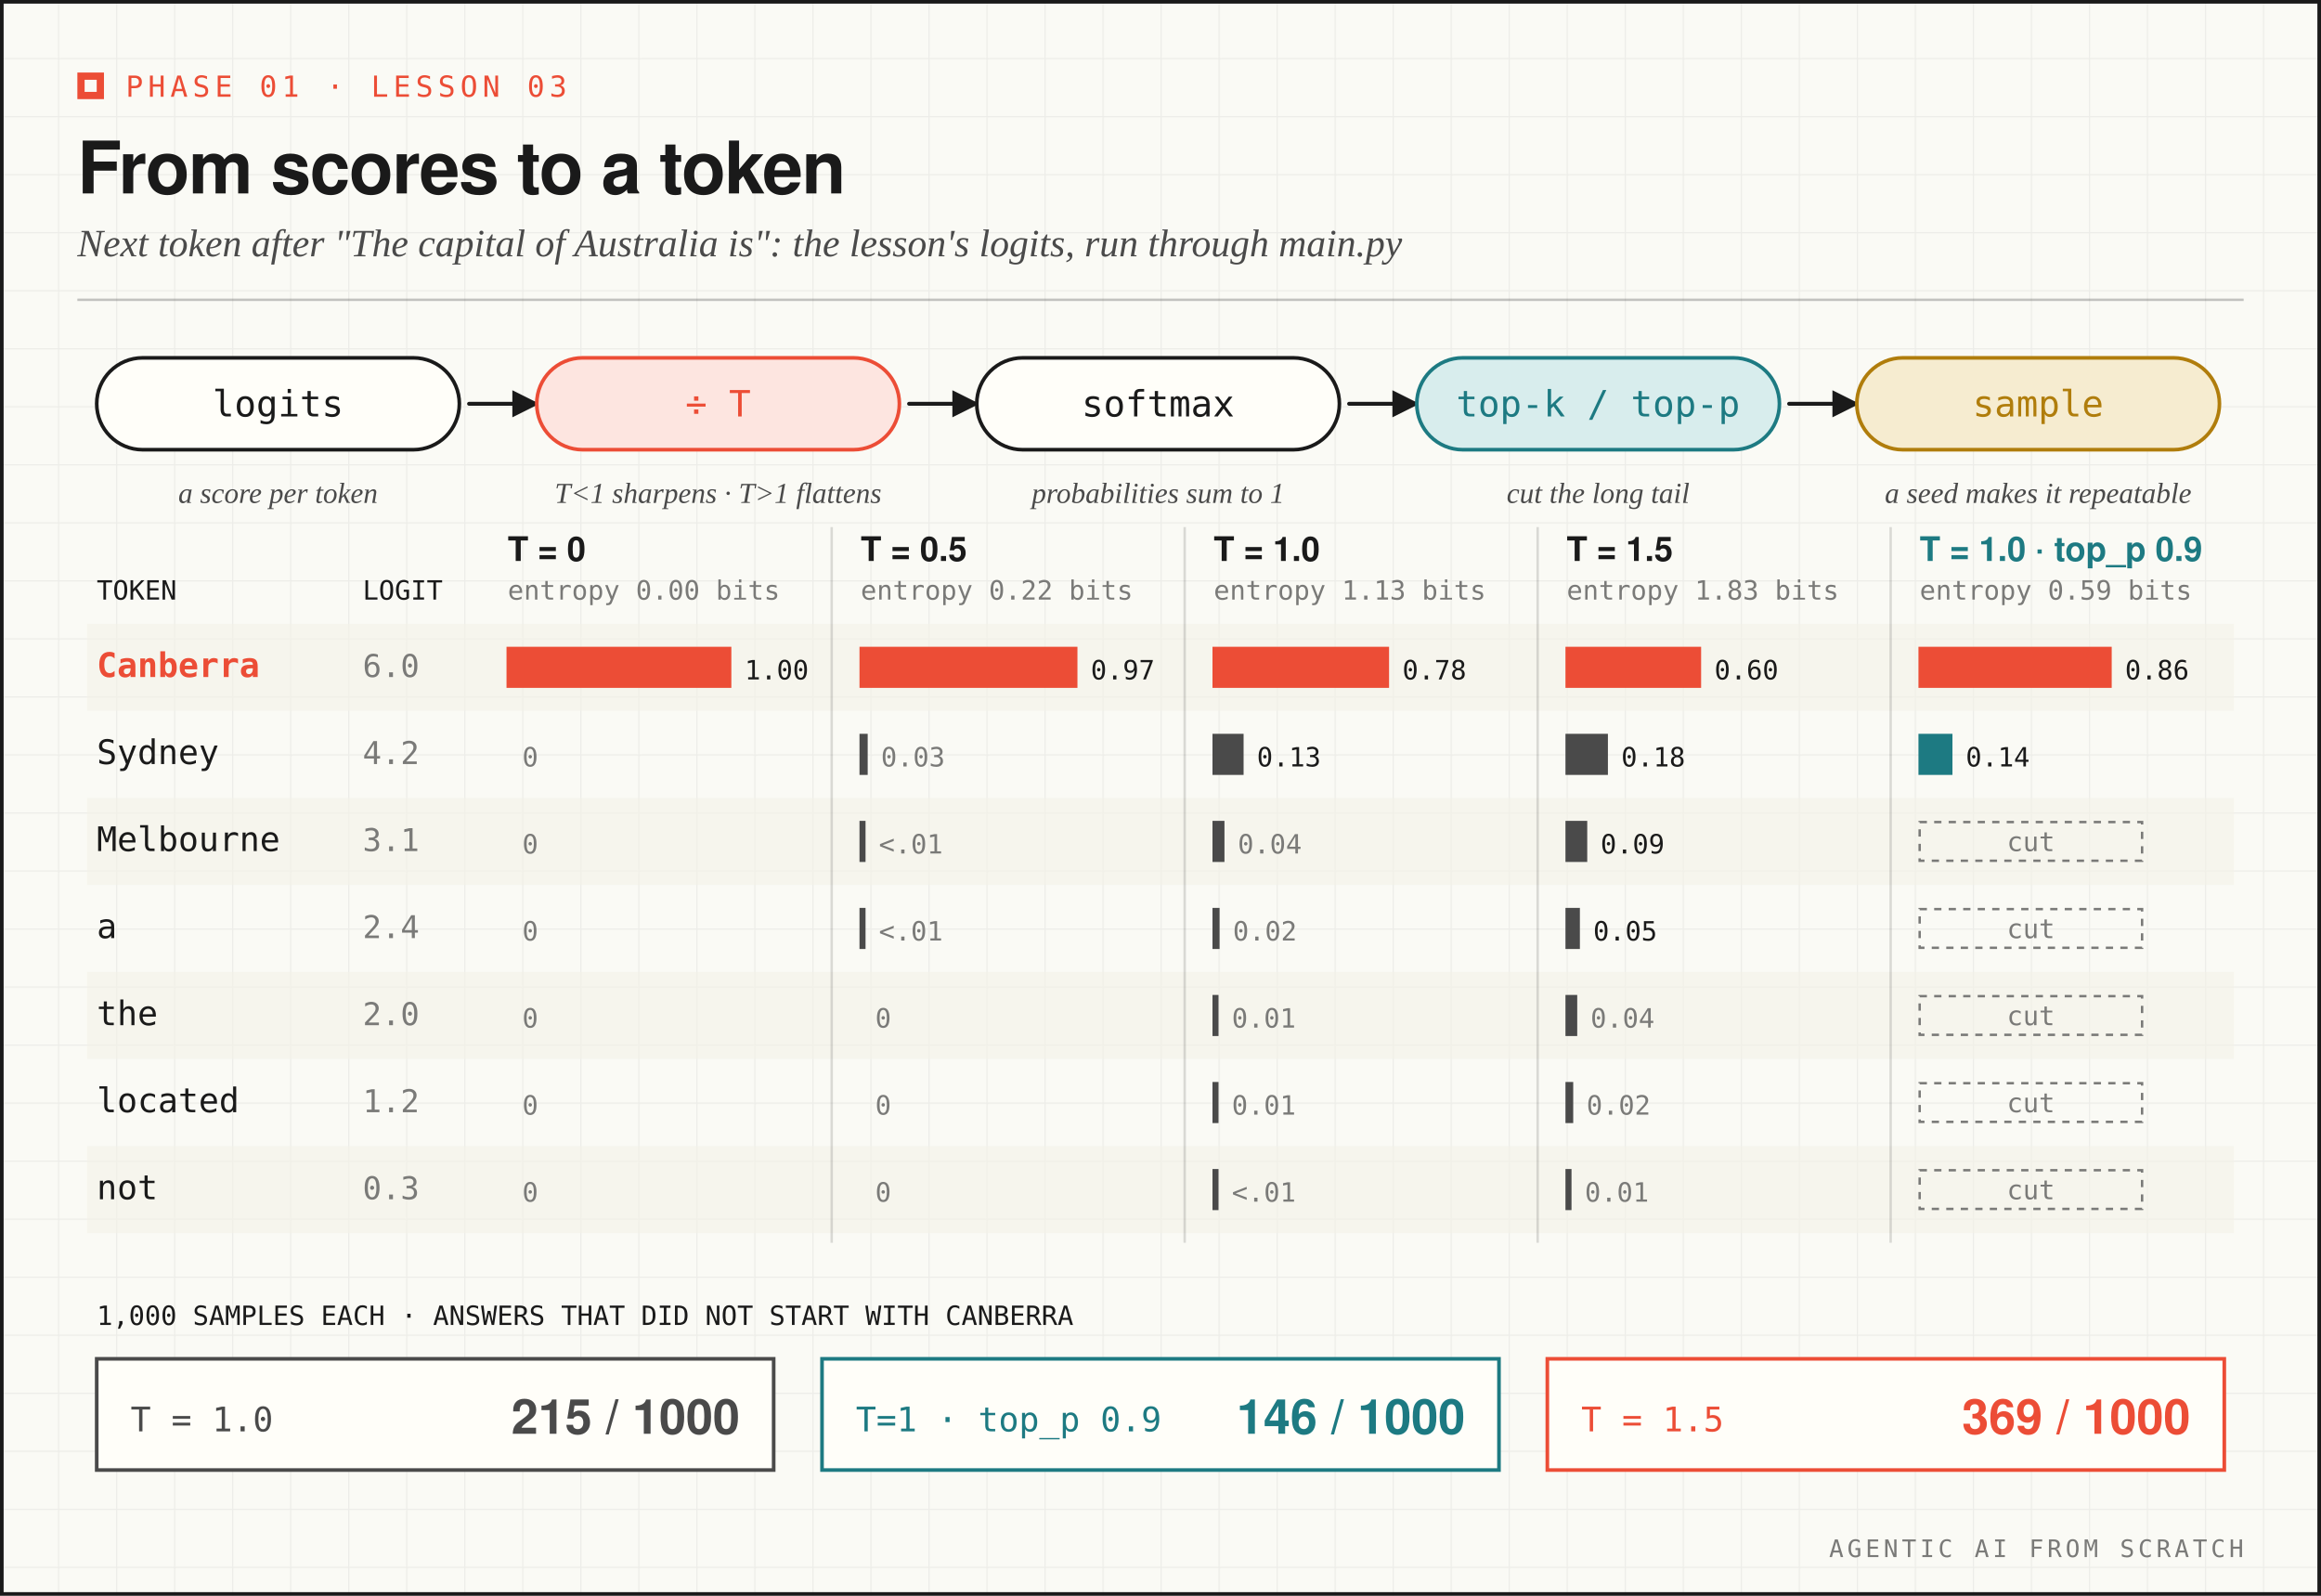
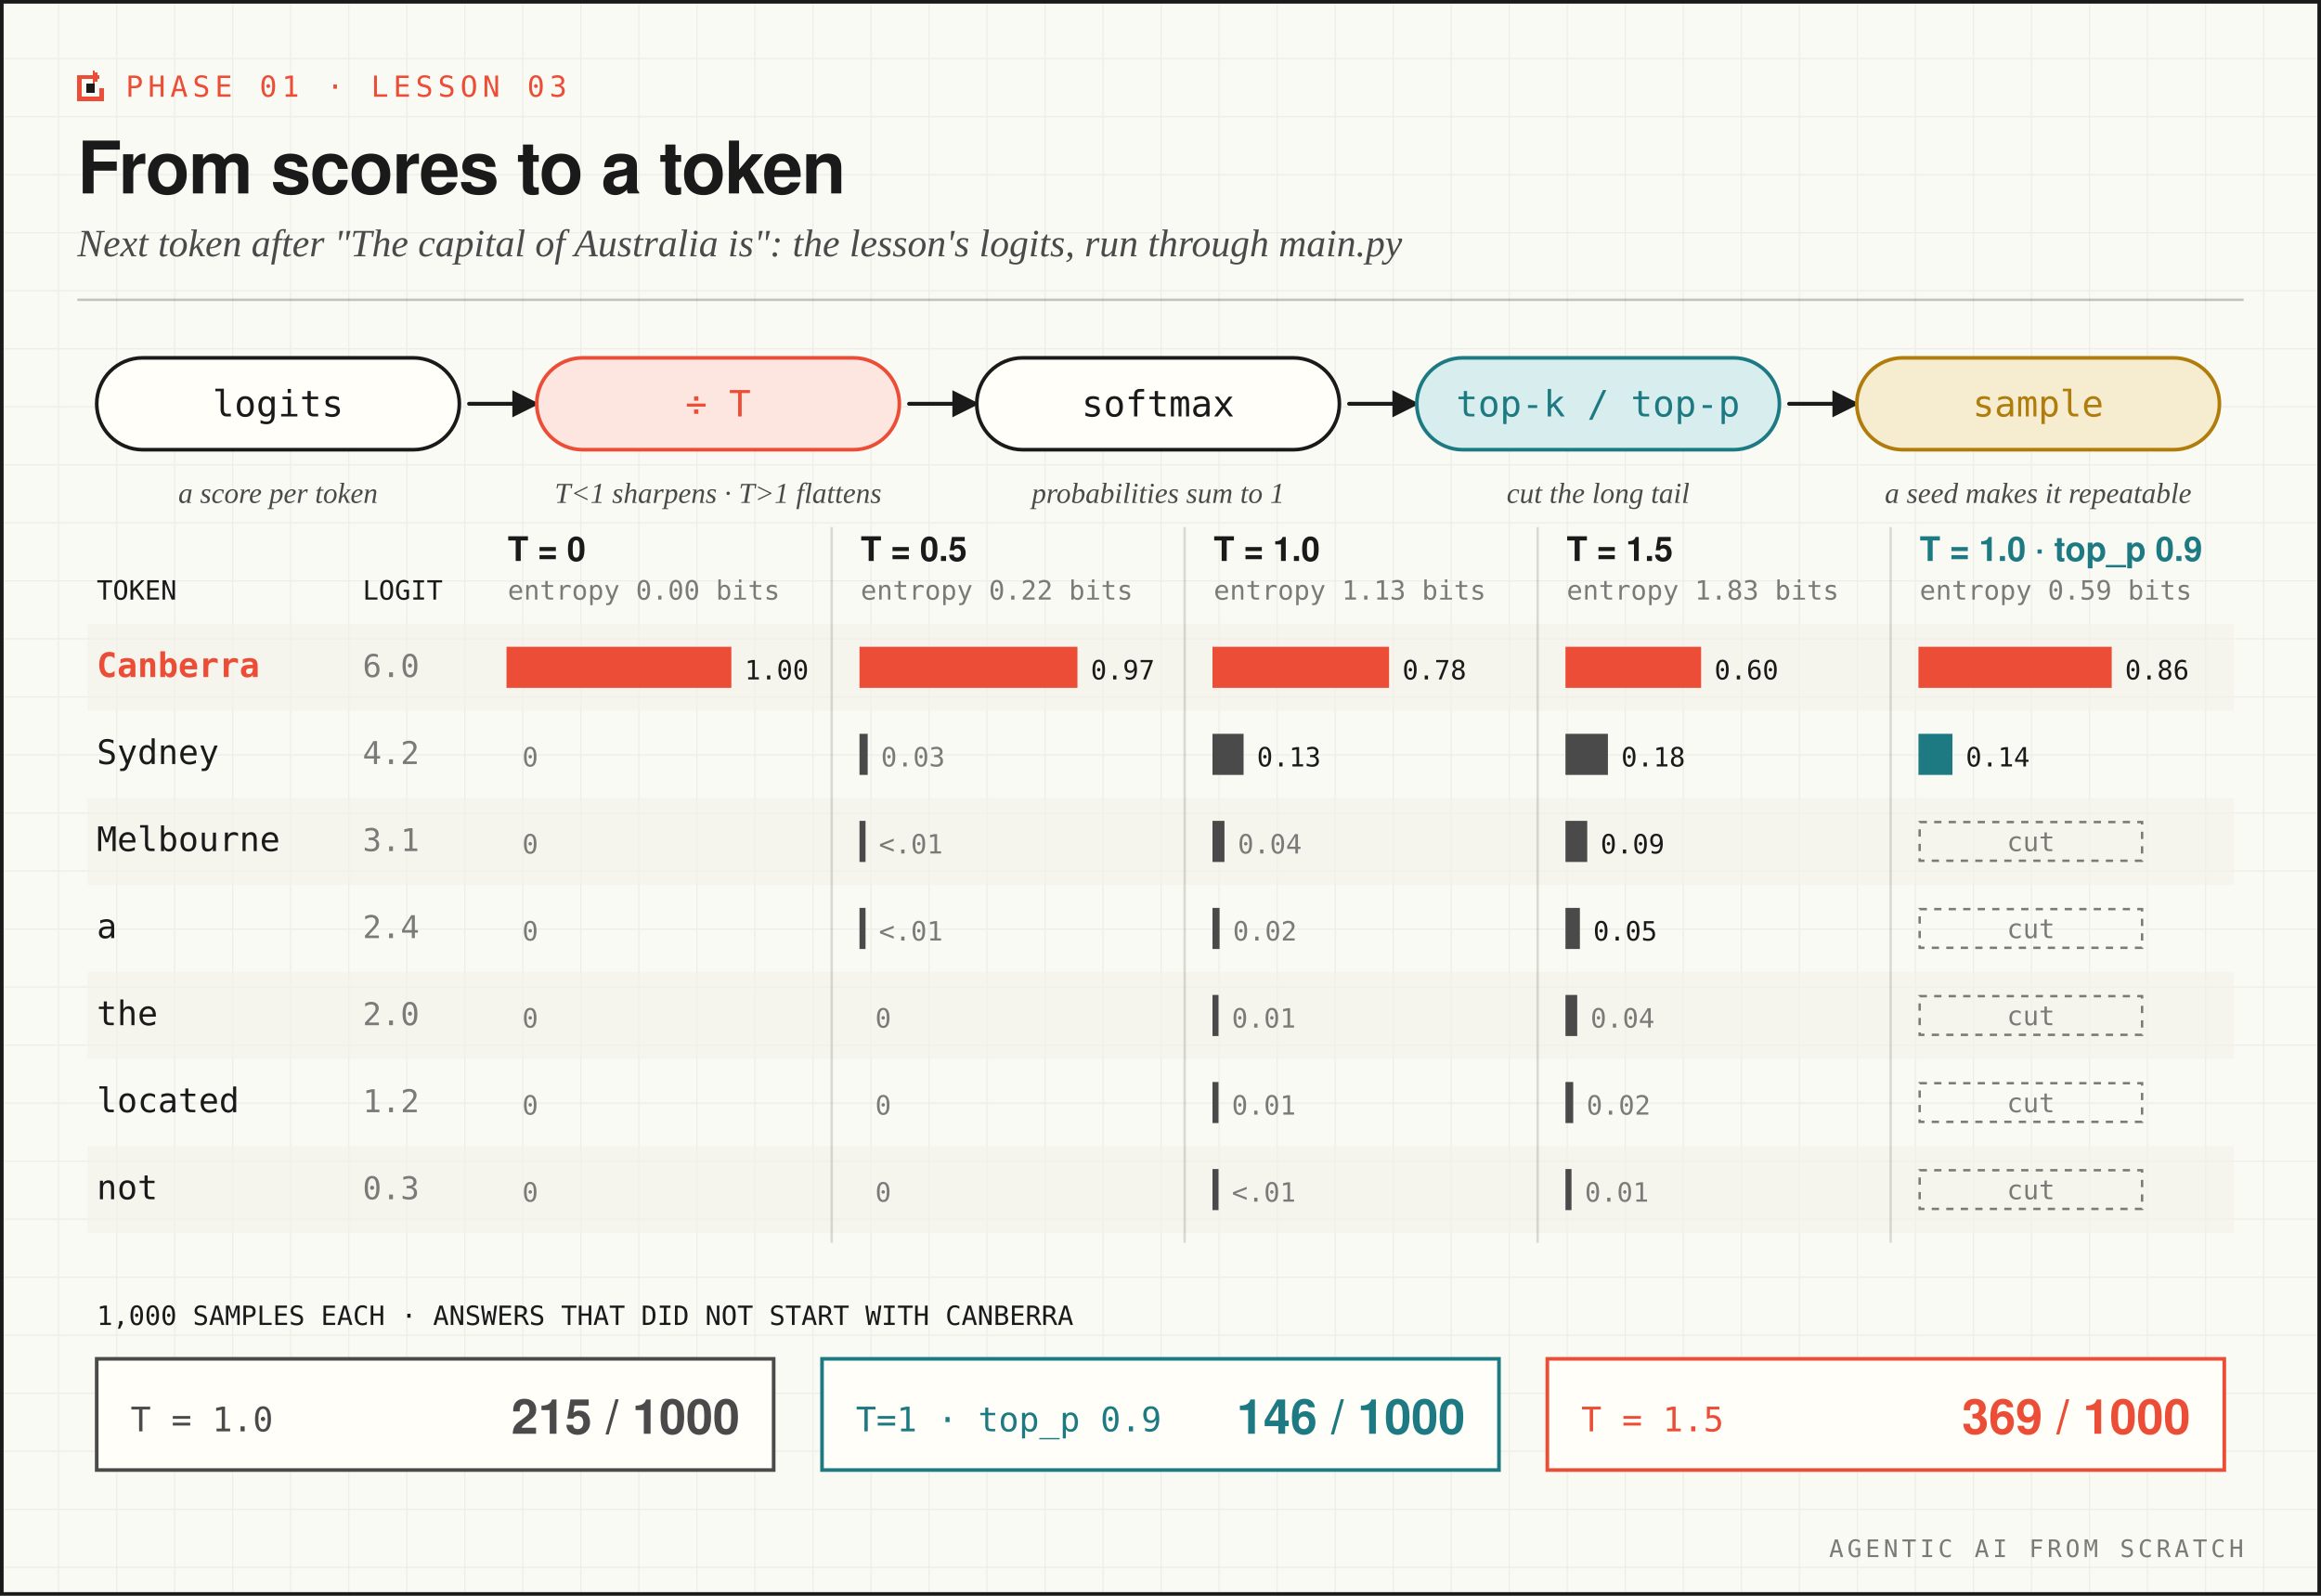
<svg xmlns="http://www.w3.org/2000/svg" width="960" height="660" viewBox="0 0 960 660" role="img" aria-label="From scores to a token">
  <defs>
    <pattern id="grid" width="24" height="24" patternUnits="userSpaceOnUse">
      <path d="M24 0H0V24" fill="none" stroke="rgba(26,26,26,0.055)" stroke-width="1" />
    </pattern>
    <marker id="ar-ink" viewBox="0 0 10 10" refX="9" refY="5" markerWidth="7" markerHeight="7" orient="auto-start-reverse">
      <path d="M0 0L10 5L0 10z" fill="#1a1a1a" />
    </marker>
    <marker id="ar-ink-s" viewBox="0 0 10 10" refX="9" refY="5" markerWidth="7" markerHeight="7" orient="auto-start-reverse">
      <path d="M0 0L10 5L0 10z" fill="#1a1a1a" />
    </marker>
    <marker id="ar-red" viewBox="0 0 10 10" refX="9" refY="5" markerWidth="7" markerHeight="7" orient="auto-start-reverse">
      <path d="M0 0L10 5L0 10z" fill="#EC4D36" />
    </marker>
    <marker id="ar-red-s" viewBox="0 0 10 10" refX="9" refY="5" markerWidth="7" markerHeight="7" orient="auto-start-reverse">
      <path d="M0 0L10 5L0 10z" fill="#EC4D36" />
    </marker>
    <marker id="ar-teal" viewBox="0 0 10 10" refX="9" refY="5" markerWidth="7" markerHeight="7" orient="auto-start-reverse">
      <path d="M0 0L10 5L0 10z" fill="#1d7a82" />
    </marker>
    <marker id="ar-teal-s" viewBox="0 0 10 10" refX="9" refY="5" markerWidth="7" markerHeight="7" orient="auto-start-reverse">
      <path d="M0 0L10 5L0 10z" fill="#1d7a82" />
    </marker>
    <marker id="ar-amber" viewBox="0 0 10 10" refX="9" refY="5" markerWidth="7" markerHeight="7" orient="auto-start-reverse">
      <path d="M0 0L10 5L0 10z" fill="#b07d0c" />
    </marker>
    <marker id="ar-amber-s" viewBox="0 0 10 10" refX="9" refY="5" markerWidth="7" markerHeight="7" orient="auto-start-reverse">
      <path d="M0 0L10 5L0 10z" fill="#b07d0c" />
    </marker>
    <marker id="ar-violet" viewBox="0 0 10 10" refX="9" refY="5" markerWidth="7" markerHeight="7" orient="auto-start-reverse">
      <path d="M0 0L10 5L0 10z" fill="#7a4cb3" />
    </marker>
    <marker id="ar-violet-s" viewBox="0 0 10 10" refX="9" refY="5" markerWidth="7" markerHeight="7" orient="auto-start-reverse">
      <path d="M0 0L10 5L0 10z" fill="#7a4cb3" />
    </marker>
    <marker id="ar-mute" viewBox="0 0 10 10" refX="9" refY="5" markerWidth="7" markerHeight="7" orient="auto-start-reverse">
      <path d="M0 0L10 5L0 10z" fill="#7a7a78" />
    </marker>
    <marker id="ar-mute-s" viewBox="0 0 10 10" refX="9" refY="5" markerWidth="7" markerHeight="7" orient="auto-start-reverse">
      <path d="M0 0L10 5L0 10z" fill="#7a7a78" />
    </marker>
    <marker id="ar-green" viewBox="0 0 10 10" refX="9" refY="5" markerWidth="7" markerHeight="7" orient="auto-start-reverse">
      <path d="M0 0L10 5L0 10z" fill="#2f7d3a" />
    </marker>
    <marker id="ar-green-s" viewBox="0 0 10 10" refX="9" refY="5" markerWidth="7" markerHeight="7" orient="auto-start-reverse">
      <path d="M0 0L10 5L0 10z" fill="#2f7d3a" />
    </marker>
  </defs>
  <rect width="960" height="660" fill="#fafaf5" />
  <rect width="960" height="660" fill="url(#grid)" />
  <rect x="0.75" y="0.75" width="958.5" height="658.5" fill="none" stroke="#1a1a1a" stroke-width="1.5" />
-   <rect x="32" y="30" width="11" height="11" fill="#EC4D36" />
-   <rect x="35" y="33" width="5" height="5" fill="#fafaf5" />
+   <g transform="translate(30.1667 28.1667) scale(0.916667)" shape-rendering="crispEdges">
+     <path d="M2 3h7v2H4v8h8V9h2v6H2zM9 1h1v6H9zM10 2h1v4h-1zM11 3h1v2h-1z" fill="#EC4D36" />
+     <path d="M6 7h4v4H6z" fill="#1a1a1a" />
+   </g>
  <text x="52" y="40" font-family="'JetBrains Mono',ui-monospace,Menlo,Consolas,monospace" font-size="12" letter-spacing="2" fill="#EC4D36">PHASE 01 · LESSON 03</text>
  <text x="32" y="80" font-family="'Space Grotesk','Helvetica Neue',Helvetica,Arial,sans-serif" font-size="30" font-weight="700" letter-spacing="-0.5" fill="#1a1a1a">From scores to a token</text>
  <text x="32" y="106" font-family="'Source Serif 4',Georgia,'Times New Roman',serif" font-size="16" font-style="italic" fill="#4a4a4a">Next token after "The capital of Australia is": the lesson's logits, run through main.py</text>
  <line x1="32" y1="124" x2="928" y2="124" stroke="#1a1a1a" stroke-width="1" opacity="0.25" />
  <rect x="40" y="148" width="150" height="38" fill="#fffef9" stroke="#1a1a1a" stroke-width="1.5" rx="19.0" />
  <text x="115.0" y="172.25" font-family="'JetBrains Mono',ui-monospace,Menlo,Consolas,monospace" font-size="15" fill="#1a1a1a" text-anchor="middle">logits</text>
  <text x="115" y="208" font-family="'Source Serif 4',Georgia,'Times New Roman',serif" font-size="12" fill="#4a4a4a" text-anchor="middle" font-style="italic">a score per token</text>
  <path d="M194 167 L222 167" fill="none" stroke="#1a1a1a" stroke-width="1.6" stroke-linejoin="round" stroke-linecap="round" marker-end="url(#ar-ink)" />
  <rect x="222" y="148" width="150" height="38" fill="#fde5e0" stroke="#EC4D36" stroke-width="1.5" rx="19.0" />
  <text x="297.0" y="172.25" font-family="'JetBrains Mono',ui-monospace,Menlo,Consolas,monospace" font-size="15" fill="#EC4D36" text-anchor="middle">÷ T</text>
  <text x="297" y="208" font-family="'Source Serif 4',Georgia,'Times New Roman',serif" font-size="12" fill="#4a4a4a" text-anchor="middle" font-style="italic">T&lt;1 sharpens · T&gt;1 flattens</text>
  <path d="M376 167 L404 167" fill="none" stroke="#1a1a1a" stroke-width="1.6" stroke-linejoin="round" stroke-linecap="round" marker-end="url(#ar-ink)" />
  <rect x="404" y="148" width="150" height="38" fill="#fffef9" stroke="#1a1a1a" stroke-width="1.5" rx="19.0" />
  <text x="479.0" y="172.25" font-family="'JetBrains Mono',ui-monospace,Menlo,Consolas,monospace" font-size="15" fill="#1a1a1a" text-anchor="middle">softmax</text>
  <text x="479" y="208" font-family="'Source Serif 4',Georgia,'Times New Roman',serif" font-size="12" fill="#4a4a4a" text-anchor="middle" font-style="italic">probabilities sum to 1</text>
  <path d="M558 167 L586 167" fill="none" stroke="#1a1a1a" stroke-width="1.6" stroke-linejoin="round" stroke-linecap="round" marker-end="url(#ar-ink)" />
  <rect x="586" y="148" width="150" height="38" fill="#d8eded" stroke="#1d7a82" stroke-width="1.5" rx="19.0" />
  <text x="661.0" y="172.25" font-family="'JetBrains Mono',ui-monospace,Menlo,Consolas,monospace" font-size="15" fill="#1d7a82" text-anchor="middle">top-k / top-p</text>
  <text x="661" y="208" font-family="'Source Serif 4',Georgia,'Times New Roman',serif" font-size="12" fill="#4a4a4a" text-anchor="middle" font-style="italic">cut the long tail</text>
  <path d="M740 167 L768 167" fill="none" stroke="#1a1a1a" stroke-width="1.6" stroke-linejoin="round" stroke-linecap="round" marker-end="url(#ar-ink)" />
  <rect x="768" y="148" width="150" height="38" fill="#f6ecd0" stroke="#b07d0c" stroke-width="1.5" rx="19.0" />
  <text x="843.0" y="172.25" font-family="'JetBrains Mono',ui-monospace,Menlo,Consolas,monospace" font-size="15" fill="#b07d0c" text-anchor="middle">sample</text>
  <text x="843" y="208" font-family="'Source Serif 4',Georgia,'Times New Roman',serif" font-size="12" fill="#4a4a4a" text-anchor="middle" font-style="italic">a seed makes it repeatable</text>
  <text x="40" y="248" font-family="'JetBrains Mono',ui-monospace,Menlo,Consolas,monospace" font-size="11" fill="#1a1a1a">TOKEN</text>
  <text x="150" y="248" font-family="'JetBrains Mono',ui-monospace,Menlo,Consolas,monospace" font-size="11" fill="#1a1a1a">LOGIT</text>
  <rect x="36" y="258" width="888" height="36" fill="#f3f1e8" stroke="none" stroke-width="0" opacity="0.6" />
  <text x="40" y="280" font-family="'JetBrains Mono',ui-monospace,Menlo,Consolas,monospace" font-size="14" fill="#EC4D36" font-weight="700">Canberra</text>
  <text x="150" y="280" font-family="'JetBrains Mono',ui-monospace,Menlo,Consolas,monospace" font-size="13" fill="#7a7a78">6.0</text>
  <text x="40" y="316" font-family="'JetBrains Mono',ui-monospace,Menlo,Consolas,monospace" font-size="14" fill="#1a1a1a">Sydney</text>
  <text x="150" y="316" font-family="'JetBrains Mono',ui-monospace,Menlo,Consolas,monospace" font-size="13" fill="#7a7a78">4.2</text>
  <rect x="36" y="330" width="888" height="36" fill="#f3f1e8" stroke="none" stroke-width="0" opacity="0.6" />
  <text x="40" y="352" font-family="'JetBrains Mono',ui-monospace,Menlo,Consolas,monospace" font-size="14" fill="#1a1a1a">Melbourne</text>
  <text x="150" y="352" font-family="'JetBrains Mono',ui-monospace,Menlo,Consolas,monospace" font-size="13" fill="#7a7a78">3.1</text>
  <text x="40" y="388" font-family="'JetBrains Mono',ui-monospace,Menlo,Consolas,monospace" font-size="14" fill="#1a1a1a">a</text>
  <text x="150" y="388" font-family="'JetBrains Mono',ui-monospace,Menlo,Consolas,monospace" font-size="13" fill="#7a7a78">2.4</text>
  <rect x="36" y="402" width="888" height="36" fill="#f3f1e8" stroke="none" stroke-width="0" opacity="0.6" />
  <text x="40" y="424" font-family="'JetBrains Mono',ui-monospace,Menlo,Consolas,monospace" font-size="14" fill="#1a1a1a">the</text>
  <text x="150" y="424" font-family="'JetBrains Mono',ui-monospace,Menlo,Consolas,monospace" font-size="13" fill="#7a7a78">2.0</text>
  <text x="40" y="460" font-family="'JetBrains Mono',ui-monospace,Menlo,Consolas,monospace" font-size="14" fill="#1a1a1a">located</text>
  <text x="150" y="460" font-family="'JetBrains Mono',ui-monospace,Menlo,Consolas,monospace" font-size="13" fill="#7a7a78">1.2</text>
  <rect x="36" y="474" width="888" height="36" fill="#f3f1e8" stroke="none" stroke-width="0" opacity="0.6" />
  <text x="40" y="496" font-family="'JetBrains Mono',ui-monospace,Menlo,Consolas,monospace" font-size="14" fill="#1a1a1a">not</text>
  <text x="150" y="496" font-family="'JetBrains Mono',ui-monospace,Menlo,Consolas,monospace" font-size="13" fill="#7a7a78">0.3</text>
  <text x="210" y="232" font-family="'Space Grotesk','Helvetica Neue',Helvetica,Arial,sans-serif" font-size="14" fill="#1a1a1a" font-weight="700">T = 0</text>
  <text x="210" y="248" font-family="'JetBrains Mono',ui-monospace,Menlo,Consolas,monospace" font-size="11" fill="#7a7a78">entropy 0.00 bits</text>
  <rect x="210" y="268" width="92.0" height="16" fill="#EC4D36" stroke="#EC4D36" stroke-width="1" />
  <text x="308.0" y="281" font-family="'JetBrains Mono',ui-monospace,Menlo,Consolas,monospace" font-size="11" fill="#1a1a1a">1.00</text>
  <text x="216" y="317" font-family="'JetBrains Mono',ui-monospace,Menlo,Consolas,monospace" font-size="11" fill="#7a7a78">0</text>
  <text x="216" y="353" font-family="'JetBrains Mono',ui-monospace,Menlo,Consolas,monospace" font-size="11" fill="#7a7a78">0</text>
  <text x="216" y="389" font-family="'JetBrains Mono',ui-monospace,Menlo,Consolas,monospace" font-size="11" fill="#7a7a78">0</text>
  <text x="216" y="425" font-family="'JetBrains Mono',ui-monospace,Menlo,Consolas,monospace" font-size="11" fill="#7a7a78">0</text>
  <text x="216" y="461" font-family="'JetBrains Mono',ui-monospace,Menlo,Consolas,monospace" font-size="11" fill="#7a7a78">0</text>
  <text x="216" y="497" font-family="'JetBrains Mono',ui-monospace,Menlo,Consolas,monospace" font-size="11" fill="#7a7a78">0</text>
  <text x="356" y="232" font-family="'Space Grotesk','Helvetica Neue',Helvetica,Arial,sans-serif" font-size="14" fill="#1a1a1a" font-weight="700">T = 0.5</text>
  <text x="356" y="248" font-family="'JetBrains Mono',ui-monospace,Menlo,Consolas,monospace" font-size="11" fill="#7a7a78">entropy 0.22 bits</text>
  <rect x="356" y="268" width="89.148" height="16" fill="#EC4D36" stroke="#EC4D36" stroke-width="1" />
  <text x="451.148" y="281" font-family="'JetBrains Mono',ui-monospace,Menlo,Consolas,monospace" font-size="11" fill="#1a1a1a">0.97</text>
  <rect x="356" y="304" width="2.392" height="16" fill="#4a4a4a" stroke="#4a4a4a" stroke-width="1" />
  <text x="364.392" y="317" font-family="'JetBrains Mono',ui-monospace,Menlo,Consolas,monospace" font-size="11" fill="#7a7a78">0.03</text>
  <rect x="356" y="340" width="1.5" height="16" fill="#4a4a4a" stroke="#4a4a4a" stroke-width="1" />
  <text x="363.5" y="353" font-family="'JetBrains Mono',ui-monospace,Menlo,Consolas,monospace" font-size="11" fill="#7a7a78">&lt;.01</text>
  <rect x="356" y="376" width="1.5" height="16" fill="#4a4a4a" stroke="#4a4a4a" stroke-width="1" />
  <text x="363.5" y="389" font-family="'JetBrains Mono',ui-monospace,Menlo,Consolas,monospace" font-size="11" fill="#7a7a78">&lt;.01</text>
  <text x="362" y="425" font-family="'JetBrains Mono',ui-monospace,Menlo,Consolas,monospace" font-size="11" fill="#7a7a78">0</text>
  <text x="362" y="461" font-family="'JetBrains Mono',ui-monospace,Menlo,Consolas,monospace" font-size="11" fill="#7a7a78">0</text>
  <text x="362" y="497" font-family="'JetBrains Mono',ui-monospace,Menlo,Consolas,monospace" font-size="11" fill="#7a7a78">0</text>
  <line x1="344" y1="218" x2="344" y2="514" stroke="#1a1a1a" stroke-width="1" opacity="0.15" />
  <text x="502" y="232" font-family="'Space Grotesk','Helvetica Neue',Helvetica,Arial,sans-serif" font-size="14" fill="#1a1a1a" font-weight="700">T = 1.0</text>
  <text x="502" y="248" font-family="'JetBrains Mono',ui-monospace,Menlo,Consolas,monospace" font-size="11" fill="#7a7a78">entropy 1.13 bits</text>
  <rect x="502" y="268" width="72.036" height="16" fill="#EC4D36" stroke="#EC4D36" stroke-width="1" />
  <text x="580.036" y="281" font-family="'JetBrains Mono',ui-monospace,Menlo,Consolas,monospace" font-size="11" fill="#1a1a1a">0.78</text>
  <rect x="502" y="304" width="11.868" height="16" fill="#4a4a4a" stroke="#4a4a4a" stroke-width="1" />
  <text x="519.868" y="317" font-family="'JetBrains Mono',ui-monospace,Menlo,Consolas,monospace" font-size="11" fill="#1a1a1a">0.13</text>
  <rect x="502" y="340" width="3.956" height="16" fill="#4a4a4a" stroke="#4a4a4a" stroke-width="1" />
  <text x="511.956" y="353" font-family="'JetBrains Mono',ui-monospace,Menlo,Consolas,monospace" font-size="11" fill="#7a7a78">0.04</text>
  <rect x="502" y="376" width="1.932" height="16" fill="#4a4a4a" stroke="#4a4a4a" stroke-width="1" />
  <text x="509.932" y="389" font-family="'JetBrains Mono',ui-monospace,Menlo,Consolas,monospace" font-size="11" fill="#7a7a78">0.02</text>
  <rect x="502" y="412" width="1.5" height="16" fill="#4a4a4a" stroke="#4a4a4a" stroke-width="1" />
  <text x="509.5" y="425" font-family="'JetBrains Mono',ui-monospace,Menlo,Consolas,monospace" font-size="11" fill="#7a7a78">0.01</text>
  <rect x="502" y="448" width="1.5" height="16" fill="#4a4a4a" stroke="#4a4a4a" stroke-width="1" />
  <text x="509.5" y="461" font-family="'JetBrains Mono',ui-monospace,Menlo,Consolas,monospace" font-size="11" fill="#7a7a78">0.01</text>
  <rect x="502" y="484" width="1.5" height="16" fill="#4a4a4a" stroke="#4a4a4a" stroke-width="1" />
  <text x="509.5" y="497" font-family="'JetBrains Mono',ui-monospace,Menlo,Consolas,monospace" font-size="11" fill="#7a7a78">&lt;.01</text>
  <line x1="490" y1="218" x2="490" y2="514" stroke="#1a1a1a" stroke-width="1" opacity="0.15" />
  <text x="648" y="232" font-family="'Space Grotesk','Helvetica Neue',Helvetica,Arial,sans-serif" font-size="14" fill="#1a1a1a" font-weight="700">T = 1.5</text>
  <text x="648" y="248" font-family="'JetBrains Mono',ui-monospace,Menlo,Consolas,monospace" font-size="11" fill="#7a7a78">entropy 1.83 bits</text>
  <rect x="648" y="268" width="55.108" height="16" fill="#EC4D36" stroke="#EC4D36" stroke-width="1" />
  <text x="709.108" y="281" font-family="'JetBrains Mono',ui-monospace,Menlo,Consolas,monospace" font-size="11" fill="#1a1a1a">0.60</text>
  <rect x="648" y="304" width="16.56" height="16" fill="#4a4a4a" stroke="#4a4a4a" stroke-width="1" />
  <text x="670.56" y="317" font-family="'JetBrains Mono',ui-monospace,Menlo,Consolas,monospace" font-size="11" fill="#1a1a1a">0.18</text>
  <rect x="648" y="340" width="8.004" height="16" fill="#4a4a4a" stroke="#4a4a4a" stroke-width="1" />
  <text x="662.004" y="353" font-family="'JetBrains Mono',ui-monospace,Menlo,Consolas,monospace" font-size="11" fill="#1a1a1a">0.09</text>
  <rect x="648" y="376" width="4.968" height="16" fill="#4a4a4a" stroke="#4a4a4a" stroke-width="1" />
  <text x="658.968" y="389" font-family="'JetBrains Mono',ui-monospace,Menlo,Consolas,monospace" font-size="11" fill="#1a1a1a">0.05</text>
  <rect x="648" y="412" width="3.864" height="16" fill="#4a4a4a" stroke="#4a4a4a" stroke-width="1" />
  <text x="657.864" y="425" font-family="'JetBrains Mono',ui-monospace,Menlo,Consolas,monospace" font-size="11" fill="#7a7a78">0.04</text>
  <rect x="648" y="448" width="2.208" height="16" fill="#4a4a4a" stroke="#4a4a4a" stroke-width="1" />
  <text x="656.208" y="461" font-family="'JetBrains Mono',ui-monospace,Menlo,Consolas,monospace" font-size="11" fill="#7a7a78">0.02</text>
  <rect x="648" y="484" width="1.5" height="16" fill="#4a4a4a" stroke="#4a4a4a" stroke-width="1" />
  <text x="655.5" y="497" font-family="'JetBrains Mono',ui-monospace,Menlo,Consolas,monospace" font-size="11" fill="#7a7a78">0.01</text>
  <line x1="636" y1="218" x2="636" y2="514" stroke="#1a1a1a" stroke-width="1" opacity="0.15" />
  <text x="794" y="232" font-family="'Space Grotesk','Helvetica Neue',Helvetica,Arial,sans-serif" font-size="14" fill="#1d7a82" font-weight="700">T = 1.0 · top_p 0.9</text>
  <text x="794" y="248" font-family="'JetBrains Mono',ui-monospace,Menlo,Consolas,monospace" font-size="11" fill="#7a7a78">entropy 0.59 bits</text>
  <rect x="794" y="268" width="78.936" height="16" fill="#EC4D36" stroke="#EC4D36" stroke-width="1" />
  <text x="878.936" y="281" font-family="'JetBrains Mono',ui-monospace,Menlo,Consolas,monospace" font-size="11" fill="#1a1a1a">0.86</text>
  <rect x="794" y="304" width="13.064" height="16" fill="#1d7a82" stroke="#1d7a82" stroke-width="1" />
  <text x="813.064" y="317" font-family="'JetBrains Mono',ui-monospace,Menlo,Consolas,monospace" font-size="11" fill="#1a1a1a">0.14</text>
  <rect x="794" y="340" width="92" height="16" fill="none" stroke="#7a7a78" stroke-width="1" stroke-dasharray="3 3" />
  <text x="840" y="352" font-family="'JetBrains Mono',ui-monospace,Menlo,Consolas,monospace" font-size="11" fill="#7a7a78" text-anchor="middle">cut</text>
  <rect x="794" y="376" width="92" height="16" fill="none" stroke="#7a7a78" stroke-width="1" stroke-dasharray="3 3" />
  <text x="840" y="388" font-family="'JetBrains Mono',ui-monospace,Menlo,Consolas,monospace" font-size="11" fill="#7a7a78" text-anchor="middle">cut</text>
  <rect x="794" y="412" width="92" height="16" fill="none" stroke="#7a7a78" stroke-width="1" stroke-dasharray="3 3" />
  <text x="840" y="424" font-family="'JetBrains Mono',ui-monospace,Menlo,Consolas,monospace" font-size="11" fill="#7a7a78" text-anchor="middle">cut</text>
  <rect x="794" y="448" width="92" height="16" fill="none" stroke="#7a7a78" stroke-width="1" stroke-dasharray="3 3" />
  <text x="840" y="460" font-family="'JetBrains Mono',ui-monospace,Menlo,Consolas,monospace" font-size="11" fill="#7a7a78" text-anchor="middle">cut</text>
  <rect x="794" y="484" width="92" height="16" fill="none" stroke="#7a7a78" stroke-width="1" stroke-dasharray="3 3" />
  <text x="840" y="496" font-family="'JetBrains Mono',ui-monospace,Menlo,Consolas,monospace" font-size="11" fill="#7a7a78" text-anchor="middle">cut</text>
  <line x1="782" y1="218" x2="782" y2="514" stroke="#1a1a1a" stroke-width="1" opacity="0.15" />
  <text x="40" y="548" font-family="'JetBrains Mono',ui-monospace,Menlo,Consolas,monospace" font-size="11" fill="#1a1a1a">1,000 SAMPLES EACH · ANSWERS THAT DID NOT START WITH CANBERRA</text>
  <rect x="40" y="562" width="280" height="46" fill="#fffef9" stroke="#4a4a4a" stroke-width="1.5" />
  <text x="54" y="592" font-family="'JetBrains Mono',ui-monospace,Menlo,Consolas,monospace" font-size="14" fill="#4a4a4a">T = 1.0</text>
  <text x="306" y="593" font-family="'Space Grotesk','Helvetica Neue',Helvetica,Arial,sans-serif" font-size="20" fill="#4a4a4a" font-weight="700" text-anchor="end">215 / 1000</text>
  <rect x="340" y="562" width="280" height="46" fill="#fffef9" stroke="#1d7a82" stroke-width="1.5" />
  <text x="354" y="592" font-family="'JetBrains Mono',ui-monospace,Menlo,Consolas,monospace" font-size="14" fill="#1d7a82">T=1 · top_p 0.9</text>
  <text x="606" y="593" font-family="'Space Grotesk','Helvetica Neue',Helvetica,Arial,sans-serif" font-size="20" fill="#1d7a82" font-weight="700" text-anchor="end">146 / 1000</text>
  <rect x="640" y="562" width="280" height="46" fill="#fffef9" stroke="#EC4D36" stroke-width="1.5" />
  <text x="654" y="592" font-family="'JetBrains Mono',ui-monospace,Menlo,Consolas,monospace" font-size="14" fill="#EC4D36">T = 1.5</text>
  <text x="906" y="593" font-family="'Space Grotesk','Helvetica Neue',Helvetica,Arial,sans-serif" font-size="20" fill="#EC4D36" font-weight="700" text-anchor="end">369 / 1000</text>
  <text x="928" y="644" font-family="'JetBrains Mono',ui-monospace,Menlo,Consolas,monospace" font-size="10" letter-spacing="1.5" fill="#7a7a78" text-anchor="end">AGENTIC AI FROM SCRATCH</text>
</svg>
